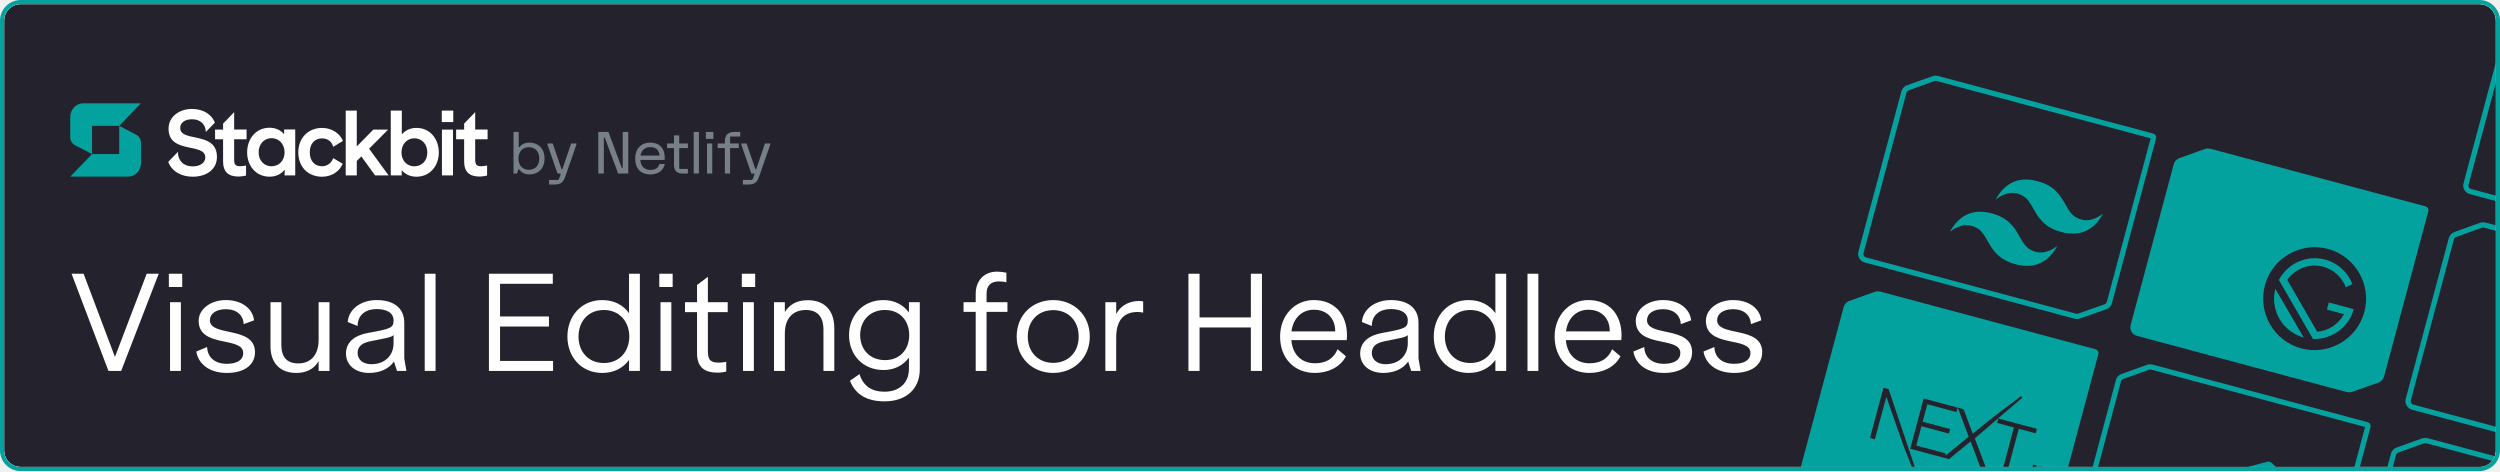
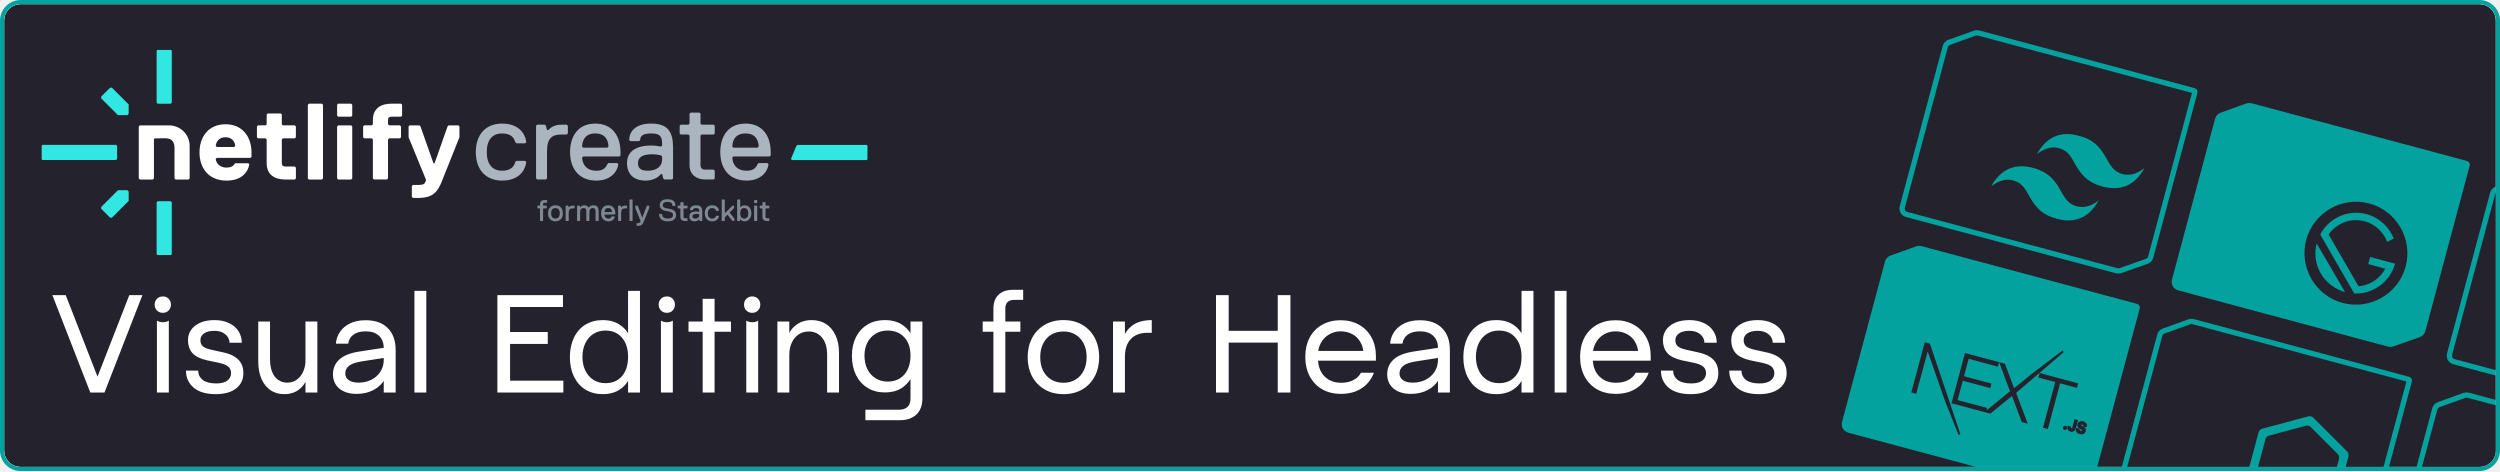
<svg xmlns="http://www.w3.org/2000/svg" width="605" height="114" fill="none">
-   <g clip-path="url(#a)">
-     <mask id="b" width="603" height="112" x="1" y="1" maskUnits="userSpaceOnUse" style="mask-type:luminance">
-       <path fill="#fff" d="M600 1H5a4 4 0 0 0-4 4v104a4 4 0 0 0 4 4h595a4 4 0 0 0 4-4V5a4 4 0 0 0-4-4Z" />
+   <mask id="a" width="603" height="112" x="1" y="1" maskUnits="userSpaceOnUse" style="mask-type:luminance">
+     <path fill="#fff" d="M600 1H5a4 4 0 0 0-4 4v104a4 4 0 0 0 4 4h595a4 4 0 0 0 4-4V5a4 4 0 0 0-4-4Z" />
+   </mask>
+   <g mask="url(#a)">
+     <path fill="#24232D" d="M600 1H5a4 4 0 0 0-4 4v104a4 4 0 0 0 4 4h595a4 4 0 0 0 4-4V5a4 4 0 0 0-4-4Z" />
+     <path fill="#04A29F" stroke="#04A29F" stroke-width="1.271" d="m537.597 27.88 6.228-2.242c.287-.104.599-.117.893-.038l52.125 13.967a.294.294 0 0 1 .207.36L586.326 79.95a1.497 1.497 0 0 1-.946 1.022l-6.408 2.261c-.284.1-.592.113-.884.035l-50.802-13.613a1.495 1.495 0 0 1-1.057-1.83L536.66 28.9c.126-.473.477-.854.937-1.02Z" />
+     <mask id="b" width="33" height="33" x="554" y="45" maskUnits="userSpaceOnUse" style="mask-type:luminance">
+       <path fill="#fff" d="m586.112 52.052-25.197-6.751-6.752 25.197 25.198 6.752 6.751-25.198Z" />
    </mask>
    <g mask="url(#b)">
-       <path fill="#24232D" d="M600 1H5a4 4 0 0 0-4 4v104a4 4 0 0 0 4 4h595a4 4 0 0 0 4-4V5a4 4 0 0 0-4-4Z" />
-       <path fill="#fff" d="M49.803 31.953c0-1.808-1.275-3.092-3.333-3.092-1.667 0-2.86.788-2.86 2.09 0 3.603 8.89.682 8.89 7.036 0 3.049-2.572 4.776-5.865 4.776-2.76 0-5.057-1.26-5.92-3.588l2.339-2.425c0 2.154 1.357 3.516 3.58 3.516 1.745 0 3.046-.832 3.046-2.175 0-3.647-8.89-.725-8.89-6.952 0-2.878 2.552-4.776 5.68-4.776 2.81 0 4.77 1.394 5.537 3.303l-2.204 2.287Z" />
-       <path fill="#fff" d="M56.663 27.135v4.218h3.005v2.351h-3.005v4.948c0 1.257.432 1.578 1.462 1.578a8.311 8.311 0 0 0 1.42-.171v2.41c-.37.149-1.44.256-1.79.256-2.45 0-3.768-1.066-3.768-3.689v-5.332H52.05v-2.347h1.938V29.91l2.676-2.774ZM114.995 27.135v4.218H118v2.351h-3.005v4.948c0 1.257.432 1.578 1.462 1.578a8.312 8.312 0 0 0 1.42-.171v2.41c-.37.149-1.441.256-1.791.256-2.449 0-3.766-1.066-3.766-3.689v-5.332h-1.939v-2.347h1.939V29.91l2.675-2.774ZM82.99 34.106l-2.367 1.428c-.247-1.259-1.357-2.047-2.675-2.047-1.744 0-2.984 1.236-2.984 3.369 0 2.132 1.214 3.376 2.984 3.376 1.276 0 2.367-.874 2.675-1.983l2.305 1.386c-.72 1.77-2.593 3.134-4.98 3.134-3.437 0-5.762-2.41-5.762-5.906 0-3.475 2.407-5.907 5.762-5.907 2.366-.005 4.342 1.36 5.042 3.15ZM86.34 26.773v8.658l4.013-4.073h3.58l-4.61 4.627 4.713 6.456h-3.272l-3.314-4.585-1.11 1.105v3.48h-2.676V26.773h2.675ZM97.239 26.773v5.755c.823-.959 1.996-1.577 3.56-1.577 3.169 0 5.392 2.559 5.392 5.95 0 3.347-2.223 5.863-5.412 5.863-1.565 0-2.737-.619-3.56-1.578v1.255h-2.655V26.773h2.675Zm3.025 13.477c1.811 0 3.149-1.344 3.149-3.348 0-2.047-1.338-3.433-3.149-3.433-1.708 0-3.108 1.343-3.108 3.433 0 2.045 1.405 3.346 3.108 3.346v.002ZM106.91 26.773h2.778v2.772h-2.778v-2.772Zm2.714 4.585v11.083h-2.675V31.356l2.675.002Z" />
-       <path fill="#04A29F" d="M20.161 25c-.416 0-.827.085-1.21.25a3.156 3.156 0 0 0-1.027.711 3.286 3.286 0 0 0-.685 1.064A3.38 3.38 0 0 0 17 28.28v4.913c0 .404.108.8.313 1.145.204.344.497.623.845.805l4.115 2.14V30.46h6.582L34.113 25H20.16Z" />
-       <path fill="#04A29F" d="M30.962 42.743c.839 0 1.642-.345 2.235-.96a3.336 3.336 0 0 0 .925-2.315v-4.913c0-.405-.109-.802-.314-1.146a2.136 2.136 0 0 0-.849-.804l-4.104-2.146v6.824h-6.582l-5.262 5.46h13.951Z" />
-       <path fill="#fff" d="M71.448 42.441h-2.58l.04-1.39c-.824 1.026-2.042 1.707-3.672 1.707-3.199 0-5.428-2.523-5.428-5.88 0-3.399 2.208-5.965 5.407-5.965 1.55 0 2.724.62 3.548 1.56v-1.15h2.683l.002 11.118Zm-5.72-2.205c1.713 0 3.137-1.305 3.137-3.356 0-2.096-1.424-3.443-3.137-3.443-1.795 0-3.136 1.39-3.136 3.443.007 2.013 1.344 3.36 3.14 3.36l-.004-.004ZM17.32 66.25l8.928 23.52h3.072l9.088-23.52h-2.912l-7.68 20.127-7.584-20.127H17.32Zm23.83 6.88v16.64h2.625V73.13H41.15Zm-.287-3.68h3.232v-3.2h-3.232v3.2Zm13.772 3.168c-3.552 0-6.56 2.112-6.56 5.023 0 6.656 10.784 3.68 10.784 7.776 0 1.825-1.696 2.624-3.968 2.624-2.848 0-4.672-1.504-4.768-4.063l-2.624 1.088c.48 2.944 3.072 5.183 7.392 5.183 4.192 0 6.816-1.887 6.816-5.023 0-6.465-10.912-3.617-10.912-7.745 0-1.503 1.408-2.655 3.84-2.655 2.656 0 4.192 1.408 4.352 3.616l2.496-.928c-.352-2.912-3.04-4.896-6.848-4.896Zm25.096.511h-2.624v9.088c0 3.648-1.856 5.728-4.928 5.728-2.72 0-4.096-1.503-4.096-4.511V73.129H65.46v10.688c0 4 2.304 6.433 6.208 6.433 2.336 0 4.256-.832 5.44-2.849v2.368h2.624V73.13Zm3.994 12.416c0 2.817 2.304 4.704 5.568 4.704 2.4 0 4.672-.8 6.048-2.751l.736 2.271h2.272l-.512-3.04v-8.608c0-3.551-2.528-5.503-6.688-5.503-3.744 0-6.752 2.144-7.008 5.312l2.4.96c0-2.752 2.048-4.097 4.608-4.097 2.144 0 4.096.736 4.096 2.752 0 1.793-.736 2.049-6.112 3.008-3.232.576-5.408 2.177-5.408 4.993Zm2.816-.127c0-1.825 1.44-2.529 3.328-2.88 3.776-.769 4.832-.897 5.376-1.44v1.951c0 2.88-1.984 5.088-5.408 5.088-2.08 0-3.296-1.183-3.296-2.72Zm16.239-19.169v23.52h2.624V66.25h-2.624Zm15.541 23.52h15.52v-2.431h-12.832v-8.32h11.84v-2.433h-11.84v-7.903h12.768v-2.433h-15.456v23.52Zm36.528-23.52h-2.624v9.537c-1.376-1.92-3.552-3.168-6.464-3.168-5.12 0-8.448 3.904-8.448 8.832 0 4.895 3.328 8.8 8.448 8.8 2.912 0 5.088-1.249 6.464-3.136v2.655h2.624V66.25Zm-14.848 15.2c0-3.552 2.24-6.431 6.144-6.431 3.808 0 6.144 2.88 6.144 6.431 0 3.552-2.336 6.4-6.144 6.4-3.904 0-6.144-2.88-6.144-6.4Zm19.837-8.32v16.64h2.624V73.13h-2.624Zm-.288-3.68h3.232v-3.2h-3.232v3.2Zm9.132-.48v4.16h-2.912v2.4h2.912v9.889c0 3.487 1.792 4.767 5.056 4.767.48 0 1.536-.096 2.016-.288v-2.336c-.448.096-1.184.192-1.6.192-1.824 0-2.848-.287-2.848-2.656V75.53h4.8v-2.4h-4.8v-6.144l-2.624 1.983Zm11.125 4.16v16.64h2.624V73.13h-2.624Zm-.288-3.68h3.232v-3.2h-3.232v3.2Zm7.788 3.68v16.64h2.624v-9.023c0-3.68 1.92-5.728 5.088-5.728 2.784 0 4.256 1.632 4.256 4.736v10.015h2.624v-10.4c0-4.192-2.336-6.72-6.4-6.72-2.56 0-4.384.96-5.568 2.849v-2.369h-2.624Zm32.658 0v2.496c-1.344-1.823-3.456-3.007-6.144-3.007-5.088 0-8.352 3.776-8.352 8.48 0 4.704 3.264 8.448 8.352 8.448 2.688 0 4.8-1.184 6.144-3.009v2.72c0 3.392-2.304 5.536-5.92 5.536-3.136 0-5.152-1.408-6.048-4.256l-2.304 1.6c1.28 3.296 4.064 4.992 8.352 4.992 5.216 0 8.544-2.976 8.544-7.744V73.13h-2.624Zm-11.808 7.968c0-3.36 2.208-6.08 6.016-6.08 3.712 0 5.856 2.689 5.856 6.08 0 3.36-2.144 6.049-5.856 6.049-3.808 0-6.016-2.72-6.016-6.049Zm33.116-15.36c-3.168 0-5.152 2.209-5.152 5.345v2.047h-2.944v2.337h2.944v14.303h2.624V75.466h5.056v-2.337h-5.056v-1.984c0-2.175 1.152-3.04 3.008-3.04.576 0 1.28.064 1.792.224v-2.335c-.672-.16-1.6-.257-2.272-.257Zm13.591 6.88c-4.96 0-8.832 3.584-8.832 8.832 0 5.216 3.872 8.8 8.832 8.8 4.96 0 8.864-3.584 8.864-8.8 0-5.248-3.904-8.831-8.864-8.831Zm-6.144 8.832c0-3.871 2.56-6.4 6.144-6.4 3.616 0 6.176 2.528 6.176 6.4 0 3.84-2.56 6.368-6.176 6.368-3.52 0-6.144-2.527-6.144-6.367Zm18.775-8.32v16.64h2.624v-8.064c0-4.608 2.208-6.207 5.216-6.207.448 0 .896.063 1.312.16v-2.72a5.545 5.545 0 0 0-1.024-.097c-1.824 0-4.224.705-5.504 3.169v-2.88h-2.624Zm20.108-6.88v23.52h2.688V79.241h12.416V89.77h2.688V66.25h-2.688v10.56h-12.416V66.25h-2.688Zm30.339 6.369c-4.704 0-8.16 3.808-8.16 8.832 0 5.215 3.392 8.8 8.416 8.8 2.976 0 6.048-1.216 7.52-4.032l-2.016-1.697c-.992 2.305-2.816 3.392-5.472 3.392-3.04 0-5.408-1.888-5.728-5.6h13.408c.032-.383.064-.8.064-1.151 0-5.089-3.008-8.544-8.032-8.544Zm-5.408 7.584c.448-3.424 2.72-5.248 5.408-5.248 3.104 0 5.184 1.984 5.184 5.248h-10.592Zm16.629 5.344c0 2.816 2.304 4.703 5.568 4.703 2.4 0 4.672-.8 6.048-2.751l.736 2.271h2.272l-.512-3.04v-8.608c0-3.551-2.528-5.503-6.688-5.503-3.744 0-6.752 2.144-7.008 5.312l2.4.96c0-2.752 2.048-4.097 4.608-4.097 2.144 0 4.096.736 4.096 2.752 0 1.793-.736 2.049-6.112 3.008-3.232.576-5.408 2.177-5.408 4.993Zm2.816-.129c0-1.823 1.44-2.528 3.328-2.88 3.776-.768 4.832-.896 5.376-1.44v1.953c0 2.88-1.984 5.088-5.408 5.088-2.08 0-3.296-1.184-3.296-2.72Zm32.526-19.168h-2.624v9.537c-1.376-1.92-3.552-3.168-6.464-3.168-5.12 0-8.448 3.904-8.448 8.832 0 4.895 3.328 8.8 8.448 8.8 2.912 0 5.088-1.249 6.464-3.136v2.655h2.624V66.25Zm-14.848 15.2c0-3.552 2.24-6.431 6.144-6.431 3.808 0 6.144 2.88 6.144 6.431 0 3.552-2.336 6.4-6.144 6.4-3.904 0-6.144-2.88-6.144-6.4Zm19.998-15.2v23.52h2.624V66.25h-2.624Zm14.724 6.369c-4.704 0-8.16 3.808-8.16 8.832 0 5.215 3.392 8.8 8.416 8.8 2.976 0 6.048-1.216 7.52-4.032l-2.016-1.697c-.992 2.305-2.816 3.392-5.472 3.392-3.04 0-5.408-1.888-5.728-5.6h13.408c.032-.383.064-.8.064-1.151 0-5.089-3.008-8.544-8.032-8.544Zm-5.408 7.584c.448-3.424 2.72-5.248 5.408-5.248 3.104 0 5.184 1.984 5.184 5.248h-10.592Zm23.445-7.584c-3.552 0-6.56 2.112-6.56 5.023 0 6.656 10.784 3.68 10.784 7.776 0 1.825-1.696 2.624-3.968 2.624-2.848 0-4.672-1.504-4.768-4.063l-2.624 1.088c.48 2.944 3.072 5.183 7.392 5.183 4.192 0 6.816-1.887 6.816-5.023 0-6.465-10.912-3.617-10.912-7.745 0-1.503 1.408-2.655 3.84-2.655 2.656 0 4.192 1.408 4.352 3.616l2.496-.928c-.352-2.912-3.04-4.896-6.848-4.896Zm16.969 0c-3.552 0-6.56 2.112-6.56 5.023 0 6.656 10.784 3.68 10.784 7.776 0 1.825-1.696 2.624-3.968 2.624-2.848 0-4.672-1.504-4.768-4.063l-2.624 1.088c.48 2.944 3.072 5.183 7.392 5.183 4.192 0 6.816-1.887 6.816-5.023 0-6.465-10.912-3.617-10.912-7.745 0-1.503 1.408-2.655 3.84-2.655 2.656 0 4.192 1.408 4.352 3.616l2.496-.928c-.352-2.912-3.04-4.896-6.848-4.896Z" />
-       <path fill="#04A29F" stroke="#04A29F" stroke-width="1.271" d="m527.597 38.88 6.228-2.242c.287-.104.599-.117.893-.038l52.125 13.967a.294.294 0 0 1 .207.36L576.326 90.95a1.497 1.497 0 0 1-.946 1.022l-6.408 2.261c-.284.1-.592.113-.884.035l-50.802-13.613a1.495 1.495 0 0 1-1.057-1.83L526.66 39.9c.126-.473.477-.854.937-1.02Z" />
-       <mask id="c" width="33" height="33" x="544" y="56" maskUnits="userSpaceOnUse" style="mask-type:luminance">
-         <path fill="#fff" d="m576.112 63.052-25.197-6.751-6.752 25.197 25.198 6.752 6.751-25.198Z" />
-       </mask>
-       <g mask="url(#c)">
-         <path fill="#04A29F" d="m569.594 74.809-6.018-1.613-.461 1.72 4.127 1.105c-1.293 2.418-3.76 4.06-6.484 4.253l-7.238-12.537c1.838-2.733 5.337-4.099 8.69-3.2 2.58.69 4.555 2.602 5.487 4.972l1.589-.773c-1.097-2.782-3.434-5.066-6.615-5.919-4.471-1.198-9.106.97-11.18 4.93l8.307 14.389c4.404.074 8.598-2.857 9.796-7.327Zm-18.937-4.983c-.645 2.408-.322 4.983 1 7.272 1.322 2.289 3.476 3.88 5.797 4.502l-6.797-11.773Z" />
-         <path fill="#24232D" d="M563.363 60.238c-6.62-1.774-13.488 2.191-15.262 8.811-1.774 6.62 2.191 13.488 8.811 15.262 6.62 1.774 13.488-2.191 15.262-8.811 1.774-6.62-2.191-13.488-8.811-15.262Zm-11.728 16.946c-1.322-2.29-1.623-4.95-1.001-7.272l6.883 11.797c-2.384-.731-4.561-2.236-5.882-4.525Zm8.101 4.843-8.245-14.281c2.075-3.96 6.71-6.127 11.181-4.929 3.181.852 5.517 3.137 6.615 5.92l-1.589.771c-.932-2.369-2.908-4.28-5.487-4.971-3.353-.899-6.766.49-8.69 3.2l7.238 12.536c2.723-.191 5.191-1.834 6.484-4.252l-4.127-1.106.461-1.72 6.018 1.614c-1.198 4.47-5.393 7.4-9.859 7.218Z" />
-       </g>
-       <path fill="#24232D" stroke="#04A29F" stroke-width="1.271" d="m461.691 21.25 6.226-2.23c.287-.103.597-.115.891-.037l52.144 13.972c.157.042.25.203.208.36l-10.691 39.9c-.128.477-.483.86-.948 1.023l-6.406 2.25c-.284.1-.591.111-.882.033l-50.822-13.617a1.494 1.494 0 0 1-1.056-1.83l10.397-38.803c.127-.474.478-.855.939-1.02Z" />
-       <mask id="d" width="40" height="30" x="470" y="39" maskUnits="userSpaceOnUse" style="mask-type:luminance">
-         <path fill="#fff" d="m509.863 48.325-33.509-8.98-5.401 20.159 33.509 8.978 5.401-20.157Z" />
-       </mask>
-       <g mask="url(#d)">
-         <path fill="#04A29F" d="M493.109 43.835c-4.468-1.197-7.859.289-10.173 4.457 2.274-1.785 4.453-2.099 6.538-.942 1.189.66 1.852 1.83 2.586 3.123 1.196 2.108 2.58 4.547 6.733 5.66 4.468 1.197 7.859-.289 10.173-4.458-2.274 1.785-4.453 2.1-6.538.942-1.189-.66-1.852-1.829-2.586-3.122-1.196-2.108-2.58-4.547-6.733-5.66Zm-11.071 7.808c-4.468-1.197-7.859.289-10.173 4.457 2.274-1.785 4.453-2.099 6.538-.942 1.189.66 1.852 1.83 2.586 3.123 1.196 2.108 2.58 4.547 6.733 5.66 4.468 1.197 7.859-.289 10.173-4.458-2.274 1.786-4.453 2.1-6.538.942-1.189-.66-1.852-1.829-2.586-3.122-1.196-2.108-2.58-4.547-6.733-5.66Z" />
-       </g>
-       <path fill="#24232D" stroke="#04A29F" stroke-width="1.271" d="m594.166 56.748 6.229-2.243c.286-.103.598-.117.893-.038l52.124 13.967c.157.042.25.203.208.36l-10.725 40.024a1.492 1.492 0 0 1-.946 1.022l-6.407 2.261a1.49 1.49 0 0 1-.884.035l-50.802-13.612a1.494 1.494 0 0 1-1.057-1.83l10.43-38.927c.127-.473.477-.854.937-1.02ZM608.151 4.575l6.228-2.243c.287-.103.598-.116.893-.037l52.124 13.966c.157.042.25.203.208.36L656.88 56.645a1.497 1.497 0 0 1-.946 1.022l-6.408 2.262c-.284.1-.593.112-.884.034L597.84 46.35a1.495 1.495 0 0 1-1.057-1.83l10.43-38.927c.127-.473.477-.854.938-1.02ZM513.603 91.11l6.228-2.242c.287-.103.599-.116.893-.037l52.124 13.966c.157.042.25.203.208.36l-10.724 40.024a1.496 1.496 0 0 1-.946 1.022l-6.408 2.262c-.284.1-.592.112-.884.034l-50.802-13.612a1.496 1.496 0 0 1-1.057-1.831l10.431-38.926c.126-.473.476-.853.937-1.02Z" />
-       <mask id="e" width="33" height="33" x="529" y="108" maskUnits="userSpaceOnUse" style="mask-type:luminance">
-         <path fill="#fff" d="m561.926 114.903-25.197-6.752-6.752 25.197 25.198 6.752 6.751-25.197Z" />
-       </mask>
-       <g mask="url(#e)">
-         <path fill="#04A29F" d="m549.814 112.07 8.192 8.192c.309.309.429.759.316 1.181l-2.998 11.191a1.222 1.222 0 0 1-.865.864l-11.19 2.999a1.223 1.223 0 0 1-1.181-.317l-8.192-8.192a1.222 1.222 0 0 1-.317-1.181l2.999-11.19c.113-.422.443-.752.865-.865l11.19-2.998c.422-.113.872.008 1.181.316Zm-1.79 1.957-8.917 2.389a1.223 1.223 0 0 0-.865.865l-2.389 8.917a1.22 1.22 0 0 0 .316 1.181l6.528 6.528c.309.309.759.43 1.181.317l8.917-2.39c.422-.113.752-.442.865-.864l2.389-8.917a1.224 1.224 0 0 0-.316-1.182l-6.528-6.527a1.223 1.223 0 0 0-1.181-.317Z" />
-       </g>
-       <path fill="#04A29F" stroke="#04A29F" stroke-width="1.271" d="m447.721 73.441 6.226-2.23c.287-.103.598-.116.891-.037l52.145 13.972a.294.294 0 0 1 .207.36l-10.691 39.899c-.128.477-.482.86-.948 1.024l-6.405 2.249a1.5 1.5 0 0 1-.882.034l-50.822-13.618a1.494 1.494 0 0 1-1.057-1.83l10.397-38.803c.127-.473.478-.854.939-1.02Z" />
-       <path fill="#24232D" stroke="#24232D" stroke-width=".486" d="m465.696 96.724 7.783 2.086-.166.622-7.07-1.894-1.255 4.683 6.648 1.782-.167.622-6.648-1.781-1.378 5.142 7.151 1.916-.167.622-7.864-2.107 3.133-11.693Zm8.481 2.272.827.222 2.286 6.124 5.124-4.138 6.845-5.167-11.643 9.972 2.703 7.165-.86-.23-2.458-6.521-5.406 4.414-.843-.226 5.956-4.846-2.531-6.769Zm9.416 3.191.167-.623 8.87 2.377-.167.622-4.086-1.095-2.967 11.071-.713-.191 2.966-11.071-4.07-1.09ZM455.963 94.126l.892.239 7.337 21.807-3.255-8.181-4.465-12.78-2.929 10.799-.713-.191 3.133-11.693ZM489.662 114.802a.261.261 0 0 0 .325-.193.26.26 0 0 0-.185-.328.262.262 0 0 0-.325.192c-.039.147.04.29.185.329Zm.885-.498c-.116.434.119.8.572.921.482.13.852-.084.987-.591l.479-1.785-.389-.104-.478 1.783c-.075.282-.256.394-.504.328-.222-.06-.336-.24-.285-.449l-.382-.103Zm2.052.526c-.093.458.203.847.758.995.594.159 1.046-.044 1.175-.526.102-.379-.054-.646-.535-.904l-.258-.142c-.305-.164-.41-.303-.361-.483.061-.227.305-.321.612-.239.292.079.454.278.428.52l.379.101c.091-.431-.2-.829-.709-.965-.546-.147-.991.055-1.111.504-.1.37.048.646.472.874l.302.165c.31.167.425.322.374.514-.06.224-.333.325-.645.241-.335-.089-.527-.304-.496-.552l-.385-.103Z" />
-       <path fill="#24232D" stroke="#04A29F" stroke-width="1.271" d="m580.163 108.92 6.229-2.242c.286-.104.598-.117.893-.038l52.124 13.967c.157.042.25.203.208.36l-10.725 40.024a1.492 1.492 0 0 1-.946 1.022l-6.407 2.261a1.49 1.49 0 0 1-.884.035l-50.802-13.613a1.493 1.493 0 0 1-1.057-1.83l10.43-38.926c.127-.473.477-.854.937-1.02Z" />
+       <path fill="#04A29F" d="m579.594 63.809-6.018-1.613-.461 1.72 4.127 1.105c-1.293 2.418-3.76 4.06-6.484 4.253l-7.238-12.537c1.838-2.733 5.337-4.099 8.69-3.2 2.58.69 4.555 2.602 5.487 4.972l1.589-.773c-1.097-2.782-3.434-5.066-6.615-5.919-4.471-1.198-9.106.97-11.18 4.93l8.307 14.389c4.404.074 8.598-2.857 9.796-7.327Zm-18.937-4.982c-.645 2.407-.322 4.982 1 7.27 1.322 2.29 3.476 3.88 5.797 4.503l-6.797-11.773Z" />
+       <path fill="#24232D" d="M573.363 49.238c-6.62-1.774-13.488 2.191-15.262 8.811-1.774 6.62 2.191 13.488 8.811 15.262 6.62 1.774 13.488-2.191 15.262-8.811 1.774-6.62-2.191-13.488-8.811-15.262Zm-11.728 16.946c-1.322-2.29-1.623-4.95-1.001-7.272l6.883 11.797c-2.384-.731-4.561-2.236-5.882-4.525Zm8.101 4.843-8.245-14.281c2.075-3.96 6.71-6.127 11.181-4.929 3.181.852 5.517 3.137 6.615 5.92l-1.589.771c-.932-2.369-2.908-4.28-5.487-4.971-3.353-.899-6.766.49-8.69 3.2l7.238 12.536c2.723-.191 5.191-1.834 6.484-4.252l-4.127-1.106.461-1.72 6.018 1.614c-1.198 4.47-5.393 7.4-9.859 7.218Z" />
    </g>
-     <path stroke="#04A29F" d="M600 .5H5A4.5 4.5 0 0 0 .5 5v104a4.5 4.5 0 0 0 4.5 4.5h595a4.5 4.5 0 0 0 4.5-4.5V5A4.5 4.5 0 0 0 600 .5Z" />
-     <path fill="#778089" d="M124.275 42V31.92h1.26v3.612c0 .07.042.098.098.098.07 0 .112-.042.154-.098.56-.714 1.386-1.022 2.408-1.022 1.764 0 3.584 1.19 3.584 3.85s-1.82 3.85-3.584 3.85c-1.078 0-1.932-.378-2.492-1.148-.056-.084-.098-.112-.154-.112-.07 0-.112.028-.14.112l-.294.938h-.84Zm1.19-3.64c0 1.75 1.05 2.73 2.52 2.73s2.52-.98 2.52-2.73-1.05-2.73-2.52-2.73-2.52.98-2.52 2.73ZM132.49 35v-.28h1.274l2.086 6.118c.028.084.056.112.14.112.084 0 .112-.028.14-.112l2.086-6.118h1.274V35l-2.73 7.84c-.476 1.372-1.176 1.82-2.716 1.82h-1.176v-1.12h2.086c.161 0 .252-.056.294-.175l.392-1.057c.042-.112.056-.182.014-.238-.042-.056-.07-.07-.182-.07h-.546l-2.436-7ZM144.786 42V31.92h2.45l3.22 8.666c.028.07.07.084.14.084s.098-.042.098-.112V31.92h1.344V42h-2.45l-3.22-8.666c-.028-.07-.07-.084-.14-.084s-.098.042-.098.112V42h-1.344ZM153.714 38.36c0-2.38 1.428-3.85 3.668-3.85 2.268 0 3.472 1.47 3.472 3.5v.7h-5.887c.091 1.638 1.092 2.408 2.443 2.408 1.358 0 1.953-.602 2.156-1.428h1.316c-.21 1.106-1.162 2.52-3.472 2.52-2.408 0-3.696-1.47-3.696-3.85Zm3.668-2.758c-1.204 0-2.17.686-2.38 2.058h4.592c-.056-1.344-.882-2.058-2.212-2.058ZM161.432 35.84v-1.12h1.68v-1.96h1.26v1.96h2.1v1.12h-2.1v4.83c0 .07.014.112.056.154.042.042.084.056.154.056h1.89V42h-1.26c-1.421 0-2.1-.679-2.1-2.1v-4.06h-1.68ZM167.875 31.92h1.26V42h-1.26V31.92ZM170.821 31.92h1.82v1.68h-1.82v-1.68Zm.28 2.8h1.26V42h-1.26v-7.28ZM173.67 35.84v-1.12h1.75v-.49c0-1.561.756-2.31 2.31-2.31h1.4v1.12h-2.24c-.07 0-.112.014-.154.056-.042.042-.056.084-.056.154v1.47h2.1v1.12h-2.1V42h-1.26v-6.16h-1.75ZM179.398 35v-.28h1.274l2.086 6.118c.028.084.056.112.14.112.084 0 .112-.028.14-.112l2.086-6.118h1.274V35l-2.73 7.84c-.476 1.372-1.176 1.82-2.716 1.82h-1.176v-1.12h2.086c.161 0 .252-.056.294-.175l.392-1.057c.042-.112.056-.182.014-.238-.042-.056-.07-.07-.182-.07h-.546l-2.436-7Z" />
+     <path fill="#24232D" stroke="#04A29F" stroke-width="1.271" d="m471.691 10.25 6.226-2.23c.287-.103.597-.115.891-.037l52.144 13.972c.157.042.25.203.208.36l-10.691 39.9c-.128.477-.483.86-.948 1.023l-6.406 2.25c-.284.1-.591.111-.882.033l-50.822-13.617a1.494 1.494 0 0 1-1.056-1.83l10.397-38.803c.127-.474.478-.855.939-1.02Z" />
+     <mask id="c" width="40" height="30" x="480" y="28" maskUnits="userSpaceOnUse" style="mask-type:luminance">
+       <path fill="#fff" d="m519.863 37.325-33.509-8.98-5.401 20.159 33.509 8.978 5.401-20.157Z" />
+     </mask>
+     <g mask="url(#c)">
+       <path fill="#04A29F" d="M503.109 32.835c-4.468-1.197-7.859.289-10.173 4.457 2.274-1.785 4.453-2.099 6.538-.942 1.189.66 1.852 1.83 2.586 3.123 1.196 2.108 2.58 4.547 6.733 5.66 4.468 1.197 7.859-.289 10.173-4.458-2.274 1.785-4.453 2.1-6.538.942-1.189-.66-1.852-1.829-2.586-3.122-1.196-2.108-2.58-4.547-6.733-5.66Zm-11.071 7.808c-4.468-1.197-7.859.289-10.173 4.457 2.274-1.785 4.453-2.099 6.538-.942 1.189.66 1.852 1.83 2.586 3.123 1.196 2.108 2.58 4.547 6.733 5.66 4.468 1.197 7.859-.289 10.173-4.458-2.274 1.786-4.453 2.1-6.538.942-1.189-.66-1.852-1.829-2.586-3.122-1.196-2.108-2.58-4.547-6.733-5.66Z" />
+     </g>
+     <path fill="#24232D" stroke="#04A29F" stroke-width="1.271" d="m604.166 45.748 6.229-2.243c.286-.103.598-.117.893-.038l52.124 13.967c.157.042.25.203.208.36l-10.725 40.024a1.492 1.492 0 0 1-.946 1.022l-6.407 2.261a1.49 1.49 0 0 1-.884.035l-50.802-13.612a1.494 1.494 0 0 1-1.057-1.83l10.43-38.927c.127-.473.477-.854.937-1.02ZM523.603 80.11l6.228-2.242c.287-.103.599-.116.893-.037l52.124 13.966c.157.042.25.203.208.36l-10.724 40.024a1.496 1.496 0 0 1-.946 1.022l-6.408 2.262c-.284.1-.592.112-.884.034l-50.802-13.612a1.496 1.496 0 0 1-1.057-1.831l10.431-38.926c.126-.473.476-.853.937-1.02Z" />
+     <mask id="d" width="33" height="33" x="539" y="97" maskUnits="userSpaceOnUse" style="mask-type:luminance">
+       <path fill="#fff" d="m571.926 103.903-25.197-6.752-6.752 25.197 25.198 6.752 6.751-25.197Z" />
+     </mask>
+     <g mask="url(#d)">
+       <path fill="#24232D" d="m558.024 103.027-8.918 2.39a1.22 1.22 0 0 0-.864.864l-2.39 8.917c-.113.422.008.873.317 1.182l6.528 6.527c.309.309.759.43 1.181.317l8.917-2.389c.422-.114.752-.443.865-.865l2.389-8.917a1.225 1.225 0 0 0-.316-1.181l-6.528-6.528a1.223 1.223 0 0 0-1.181-.317Z" />
+       <path fill="#04A29F" d="m559.814 101.07 8.192 8.192c.309.309.429.759.316 1.181l-2.998 11.191a1.222 1.222 0 0 1-.865.864l-11.19 2.999a1.223 1.223 0 0 1-1.181-.317l-8.192-8.192a1.222 1.222 0 0 1-.317-1.181l2.999-11.19c.113-.422.443-.752.865-.865l11.19-2.998c.422-.113.872.008 1.181.316Zm-1.79 1.957-8.917 2.389a1.223 1.223 0 0 0-.865.865l-2.389 8.917a1.22 1.22 0 0 0 .316 1.181l6.528 6.528c.309.309.759.43 1.181.317l8.917-2.39c.422-.113.752-.442.865-.864l2.389-8.917a1.224 1.224 0 0 0-.316-1.182l-6.528-6.527a1.223 1.223 0 0 0-1.181-.317Z" />
+     </g>
+     <path fill="#04A29F" stroke="#04A29F" stroke-width="1.271" d="m457.721 62.441 6.226-2.23c.287-.103.598-.116.891-.037l52.145 13.972a.294.294 0 0 1 .207.36l-10.691 39.899c-.128.477-.482.86-.948 1.024l-6.405 2.249a1.5 1.5 0 0 1-.882.034l-50.822-13.618a1.494 1.494 0 0 1-1.057-1.83l10.397-38.803c.127-.473.478-.854.939-1.02Z" />
+     <path fill="#24232D" stroke="#24232D" stroke-width=".486" d="m475.696 85.724 7.783 2.086-.166.622-7.07-1.894-1.255 4.683 6.648 1.782-.167.622-6.648-1.781-1.378 5.142 7.151 1.916-.167.622-7.864-2.107 3.133-11.693Zm8.481 2.272.827.222 2.286 6.124 5.124-4.138 6.845-5.167-11.643 9.972 2.703 7.165-.86-.23-2.458-6.521-5.406 4.414-.843-.226 5.956-4.846-2.531-6.769Zm9.416 3.191.167-.623 8.87 2.377-.167.622-4.086-1.095-2.967 11.071-.713-.191 2.966-11.071-4.07-1.09ZM465.963 83.126l.892.239 7.337 21.807-3.255-8.181-4.465-12.78-2.929 10.799-.713-.191 3.133-11.693ZM499.662 103.802a.261.261 0 0 0 .325-.193.26.26 0 0 0-.185-.328.262.262 0 0 0-.325.192c-.039.147.04.29.185.329Zm.885-.498c-.116.434.119.8.572.921.482.13.852-.084.987-.591l.479-1.785-.389-.104-.478 1.783c-.075.282-.256.394-.504.328-.222-.06-.336-.24-.285-.449l-.382-.103Zm2.052.526c-.093.458.203.847.758.995.594.159 1.046-.044 1.175-.526.102-.379-.054-.646-.535-.904l-.258-.142c-.305-.164-.41-.303-.361-.483.061-.227.305-.321.612-.239.292.079.454.278.428.52l.379.101c.091-.431-.2-.829-.709-.965-.546-.147-.991.055-1.111.504-.1.37.048.646.472.874l.302.165c.31.167.425.322.374.514-.06.224-.333.325-.645.241-.335-.089-.527-.304-.496-.552l-.385-.103Z" />
+     <path fill="#24232D" stroke="#04A29F" stroke-width="1.271" d="m590.163 97.92 6.229-2.242c.286-.104.598-.117.893-.038l52.124 13.967c.157.042.25.203.208.36l-10.725 40.024a1.492 1.492 0 0 1-.946 1.022l-6.407 2.261a1.49 1.49 0 0 1-.884.035l-50.802-13.613a1.493 1.493 0 0 1-1.057-1.83l10.43-38.926c.127-.473.477-.854.937-1.02Z" />
  </g>
-   <defs>
-     <clipPath id="a">
-       <path fill="#fff" d="M0 0h605v114H0z" />
-     </clipPath>
-   </defs>
+   <path stroke="#04A29F" d="M600 .5H5A4.5 4.5 0 0 0 .5 5v104a4.5 4.5 0 0 0 4.5 4.5h595a4.5 4.5 0 0 0 4.5-4.5V5A4.5 4.5 0 0 0 600 .5Z" />
+   <mask id="e" width="200" height="50" x="10" y="12" maskUnits="userSpaceOnUse" style="mask-type:luminance">
+     <path fill="#fff" d="M210 12H10v49.784h200V12Z" />
+   </mask>
+   <g mask="url(#e)">
+     <mask id="f" width="200" height="50" x="10" y="12" maskUnits="userSpaceOnUse" style="mask-type:luminance">
+       <path fill="#fff" d="M210 12H10v49.784h200V12Z" />
+     </mask>
+     <g mask="url(#f)">
+       <path fill="#ABB5BF" d="m183.33 35.742.266-.265c0-.796-.266-3.184-3.185-3.184s-3.184 2.388-3.184 3.184l.265.265h5.838Zm-2.653 7.961c-4.246 0-6.369-2.919-6.369-6.9 0-3.714 1.858-6.898 6.103-6.898 4.246 0 6.104 3.184 6.104 6.899v.796l-.266.265h-8.757l-.265.266c0 .53.265 3.184 3.45 3.184 1.061 0 2.122-.265 2.653-1.592l.266-.266h2.122l.266.266c-.266 2.123-2.123 3.98-5.307 3.98ZM172.969 43.173l-.265.265h-2.123c-1.858 0-3.715-1.062-3.715-3.45v-7.164l-.265-.266h-1.858l-.265-.265v-1.858l.265-.265h1.858l.265-.265v-2.389l.265-.265h2.123l.266.265v2.389l.265.265h2.919l.265.265v1.858l-.265.265h-2.919l-.265.266v7.164c0 .796.53 1.062 1.061 1.062h2.123l.265.265v1.858ZM162.88 43.172l-.266.266h-1.858l-.265-.266-.265-1.061h-.265c-.876 1.061-2.256 1.592-3.716 1.592-2.945 0-4.511-1.592-4.511-4.246 0-2.919 2.362-4.245 5.838-4.245.796 0 1.725.132 2.389.265l.265-.265v-.531c0-1.884-.77-2.388-2.654-2.388s-2.653.53-2.653 1.592l-.266.265h-2.122l-.266-.265c0-1.858 1.327-3.98 5.307-3.98 3.981 0 5.308 1.883 5.308 5.837v7.43Zm-2.654-4.51v-.797l-.265-.265a8.001 8.001 0 0 0-2.124-.266c-2.414 0-3.449.77-3.449 2.123 0 1.354.796 1.858 2.388 1.858 2.123 0 3.45-1.061 3.45-2.654ZM146.975 35.742l.265-.265c0-.796-.265-3.184-3.184-3.184s-3.184 2.388-3.184 3.184l.265.265h5.838Zm-2.654 7.961c-4.246 0-6.368-2.919-6.368-6.9 0-3.714 1.857-6.898 6.103-6.898 4.246 0 6.103 3.184 6.103 6.899v.796l-.265.265h-8.757l-.265.266c0 .53.265 3.184 3.449 3.184 1.062 0 2.123-.265 2.654-1.592l.265-.266h2.123l.265.266c-.265 2.123-2.123 3.98-5.307 3.98ZM137.421 32.293l-.265.266h-1.327c-2.123 0-3.45.796-3.45 3.98v6.634l-.265.265h-2.123l-.265-.265V30.436l.265-.265h1.857l.266.265.265 1.061h.266c.795-.796 1.592-1.326 3.449-1.326h1.062l.265.265v1.857ZM117.799 36.804c0 2.919 1.327 4.51 3.715 4.51 2.123 0 2.919-1.06 3.184-2.122l.266-.265h2.123l.265.265c-.265 2.388-2.123 4.511-5.838 4.511-3.98 0-6.368-2.653-6.368-6.9 0-4.245 2.388-6.898 6.368-6.898 3.715 0 5.573 2.122 5.838 4.51l-.265.266h-2.123l-.266-.265c-.265-1.062-1.061-2.123-3.184-2.123-2.388 0-3.715 1.592-3.715 4.51Z" />
+       <path fill="#32E6E2" d="M37.906 61.524V48.947l.26-.26h3.145l.26.26v12.577l-.26.26h-3.144l-.26-.26ZM37.906 24.837V12.261l.26-.261h3.145l.26.26v12.577l-.26.26h-3.144l-.26-.26ZM27.085 52.682h-.432l-2.162-2.163v-.431l4.052-4.057 2.289.004.305.302v2.289l-4.052 4.056ZM24.49 23.81v-.435l2.163-2.159h.432l4.052 4.053v2.285l-.305.31h-2.289l-4.052-4.053ZM10.26 35.055H28.08l.26.261v3.148l-.26.26H10.26l-.261-.26v-3.148l.26-.26Z" />
+       <path fill="#fff" d="M45.636 43.445h-3.144l-.26-.26v-7.36c0-1.311-.514-2.325-2.094-2.358-.815-.02-1.743 0-2.737.04l-.15.151v9.522l-.261.261h-3.144l-.261-.26V30.603l.26-.26h7.075a4.976 4.976 0 0 1 4.977 4.976v7.86l-.261.261v.004ZM60.864 37.939l-.26.26h-8.13l-.26.261c0 .526.525 2.098 2.622 2.098.786 0 1.572-.261 1.837-.786l.26-.261h3.145l.26.26c-.26 1.573-1.572 3.935-5.506 3.935-4.456 0-6.553-3.144-6.553-6.818 0-3.673 2.097-6.817 6.292-6.817s6.293 3.144 6.293 6.817v1.05Zm-3.934-2.623c0-.26-.261-2.097-2.358-2.097-2.098 0-2.359 1.836-2.359 2.097l.261.26h4.195l.26-.26ZM68.203 39.511c0 .525.26.786.785.786h2.359l.26.26v2.623l-.26.261h-2.359c-2.358 0-4.455-1.05-4.455-3.934V33.74l-.26-.26h-1.837l-.261-.261v-2.623l.26-.26h1.837l.261-.261v-2.358l.26-.261h3.145l.26.26v2.359l.261.26h2.883l.261.26v2.624l-.26.26h-2.884l-.26.26v5.768l.004.004ZM77.904 43.445h-3.145l-.26-.26v-17.83l.26-.261h3.145l.26.26V43.18l-.26.261v.004ZM84.982 28.238h-3.144l-.26-.26v-2.624l.26-.26h3.144l.26.26v2.623l-.26.26Zm0 15.207h-3.144l-.26-.26V30.6l.26-.26h3.144l.26.26v12.584l-.26.261ZM97.306 25.354v2.623l-.26.26h-2.36c-.524 0-.785.261-.785.787v1.05l.26.261h2.623l.261.26v2.624l-.26.26h-2.623l-.261.261v9.436l-.26.261h-3.145l-.26-.26V33.74l-.261-.26h-1.837l-.26-.261v-2.623l.26-.26h1.837l.26-.261v-1.051c0-2.884 2.098-3.934 4.456-3.934h2.358l.26.26-.003.004ZM107.003 43.706c-1.051 2.623-2.098 4.195-5.767 4.195h-1.311l-.26-.261v-2.623l.26-.26h1.311c1.311 0 1.572-.261 1.837-1.047v-.26l-4.195-10.227V30.6l.26-.26h2.359l.26.26 3.145 8.915h.26l3.144-8.915.261-.26h2.358l.26.26v2.623l-4.194 10.487.012-.004Z" />
+       <path fill="#32E6E2" d="m209.742 35.074.26.26v3.145l-.26.26h-18.079l-.261-.26 1.308-3.145.261-.26h16.771Z" />
+     </g>
+     <mask id="g" width="57" height="7" x="130" y="48" maskUnits="userSpaceOnUse" style="mask-type:luminance">
+       <path fill="#fff" d="M186.23 48.185h-56.222v6.497h56.222v-6.497Z" />
+     </mask>
+     <g fill="#7E8792" mask="url(#g)">
+       <path d="m186.23 53.413-.075.074h-.598c-.522 0-1.045-.299-1.045-.97V50.5l-.075-.075h-.522l-.075-.074v-.523l.075-.075h.522l.075-.074v-.672l.075-.075h.597l.075.075v.672l.074.074h.822l.075.075v.523l-.075.074h-.822l-.074.075v2.016c0 .224.149.3.298.3h.598l.075.074v.523ZM183.245 49.081l-.074.075h-.598l-.074-.075v-.597l.074-.075h.598l.074.075v.597Zm0 4.331-.074.075h-.598l-.074-.075v-3.584l.074-.075h.598l.074.075v3.584ZM181.827 51.62c0 1.12-.665 1.942-1.643 1.942-.374 0-.732-.15-.971-.448h-.075l-.074.299-.075.074h-.523l-.074-.075v-5.078l.074-.074h.598l.074.075v1.792h.075c.224-.284.575-.448.971-.448.978 0 1.643.746 1.643 1.941Zm-.747 0c0-.829-.373-1.27-.971-1.27-.597 0-.971.374-.971 1.27s.374 1.27.971 1.27c.598 0 .971-.441.971-1.27ZM177.721 53.413l-.075.074h-.298l-.15-.075-1.12-1.418h-.075l-.522.522-.075.15v.747l-.075.074h-.597l-.075-.075v-5.078l.075-.074h.597l.075.075v3.21h.075l1.717-1.717.15-.075h.223l.075.075v.523l-1.045 1.045v.075l1.12 1.419v.523ZM171.301 51.62c0 .822.374 1.27 1.046 1.27.597 0 .821-.299.896-.598l.075-.074h.597l.075.074c-.075.672-.598 1.27-1.643 1.27-1.12 0-1.792-.747-1.792-1.942 0-1.195.672-1.941 1.792-1.941 1.045 0 1.568.597 1.643 1.27l-.075.074h-.597l-.075-.075c-.075-.299-.299-.597-.896-.597-.672 0-1.046.448-1.046 1.27ZM169.957 53.413l-.074.074h-.523l-.075-.075-.075-.298h-.074c-.247.299-.635.448-1.046.448-.829 0-1.269-.448-1.269-1.195 0-.821.664-1.195 1.643-1.195.224 0 .485.038.672.075l.074-.075v-.15c0-.53-.216-.671-.746-.671-.531 0-.747.15-.747.448l-.075.075h-.597l-.075-.075c0-.523.374-1.12 1.494-1.12s1.493.53 1.493 1.642v2.092Zm-.747-1.27v-.224l-.074-.075a2.265 2.265 0 0 0-.598-.074c-.679 0-.97.216-.97.597s.224.523.672.523c.597 0 .97-.299.97-.747ZM166.372 53.413l-.075.074h-.597c-.523 0-1.045-.299-1.045-.97V50.5l-.075-.075h-.523l-.075-.074v-.523l.075-.075h.523l.075-.074v-.672l.074-.075h.598l.074.075v.672l.075.074h.821l.075.075v.523l-.075.074h-.821l-.075.075v2.016c0 .224.15.3.299.3h.597l.075.074v.523ZM163.609 52.068c0 .822-.598 1.494-2.017 1.494-1.269 0-2.091-.598-2.091-1.718l.075-.074h.598l.074.074c0 .747.523 1.046 1.419 1.046.672 0 1.195-.224 1.195-.822 0-.672-.448-.821-1.494-.97-1.045-.15-1.717-.598-1.717-1.494 0-.672.523-1.419 1.867-1.419 1.12 0 1.941.448 1.941 1.568l-.074.075h-.598l-.074-.075c0-.597-.299-.896-1.27-.896-.672 0-1.045.299-1.045.747 0 .597.373.747 1.418.896 1.046.15 1.793.523 1.793 1.568ZM157.112 50.35l-1.194 2.988c-.448 1.12-.747 1.344-1.643 1.344h-.15l-.074-.075v-.522l.074-.075h.15c.373 0 .597-.075.746-.448v-.075l-1.269-3.136v-.523l.075-.075h.448l.074.075 1.046 2.763h.075l1.045-2.763.075-.075h.448l.074.075v.523ZM153.082 53.413l-.074.074h-.598l-.075-.075v-5.078l.075-.074h.598l.074.075v5.078ZM151.738 50.35l-.075.075h-.373c-.598 0-.971.225-.971 1.12v1.867l-.075.075h-.597l-.075-.075v-3.584l.075-.075h.523l.074.075.075.299h.075c.224-.224.448-.374.971-.374h.298l.075.075v.523ZM148.007 51.322l.075-.075c0-.224-.075-.896-.896-.896-.822 0-.896.672-.896.896l.074.075h1.643Zm-.746 2.24c-1.195 0-1.793-.822-1.793-1.942 0-1.045.523-1.941 1.718-1.941 1.195 0 1.717.896 1.717 1.941v.224l-.074.075h-2.465l-.074.075c0 .149.074.896.971.896.298 0 .597-.075.746-.448l.075-.075h.597l.075.075c-.075.597-.597 1.12-1.493 1.12ZM144.873 53.413l-.074.074h-.598l-.074-.075v-2.24c0-.448-.075-.821-.672-.821-.523 0-.822.373-.822.97v2.092l-.075.074h-.597l-.075-.075v-2.24c0-.448-.074-.821-.672-.821-.373 0-.821.224-.821.97v2.092l-.075.074h-.597l-.075-.075v-3.584l.075-.075h.522l.075.075.075.299h.074c.15-.224.449-.448.971-.448.598 0 .822.298.971.522h.075c.224-.298.597-.522 1.12-.522 1.045 0 1.269.672 1.269 1.493v2.24ZM139.048 50.35l-.074.075h-.374c-.597 0-.97.225-.97 1.12v1.867l-.075.075h-.598l-.074-.075v-3.584l.074-.075h.523l.075.075.075.299h.074c.224-.224.448-.374.971-.374h.299l.074.075v.523ZM132.626 51.62c0-1.195.673-1.941 1.793-1.941 1.12 0 1.792.746 1.792 1.941s-.672 1.942-1.792 1.942-1.793-.747-1.793-1.942Zm.747 0c0 .822.374 1.27 1.046 1.27s1.045-.448 1.045-1.27c0-.821-.373-1.27-1.045-1.27-.672 0-1.046.449-1.046 1.27ZM132.323 50.35l-.075.075h-.747l-.074.075v2.913l-.075.074h-.597l-.075-.075V50.5l-.075-.075h-.523l-.074-.074v-.523l.074-.075h.523l.075-.074v-.3c0-.671.523-.97 1.045-.97h.598l.074.075v.523l-.074.074h-.598c-.149 0-.298.075-.298.299v.299l.074.074h.747l.075.075v.523Z" />
+     </g>
+   </g>
+   <path fill="#fff" d="M12.672 71.416h3.232l8.512 21.824h-1.632l8.512-21.824h3.168L25.28 95h-3.424l-9.184-23.584ZM39.413 77.976c.576 0 1.056-.128 1.44-.384V95h-2.88V77.592c.405.256.885.384 1.44.384Zm0-6.24c.576 0 1.045.192 1.408.576.363.384.544.853.544 1.408 0 .555-.181 1.024-.544 1.408-.363.384-.832.576-1.408.576s-1.056-.192-1.44-.576c-.363-.384-.544-.853-.544-1.408 0-.555.181-1.024.544-1.408.384-.384.864-.576 1.44-.576ZM51.921 77.464c1.344 0 2.517.245 3.52.736 1.003.47 1.76 1.12 2.272 1.952.533.832.8 1.76.8 2.784h-2.976c-.021-.832-.362-1.515-1.024-2.048-.661-.555-1.536-.832-2.624-.832s-1.93.213-2.528.64c-.576.427-.864.97-.864 1.632 0 .597.181 1.077.544 1.44.384.363 1.12.661 2.208.896l2.752.608c1.195.256 2.144.619 2.848 1.088.726.47 1.248 1.035 1.568 1.696.32.64.48 1.387.48 2.24 0 1.557-.587 2.795-1.76 3.712-1.173.917-2.816 1.376-4.928 1.376-2.325 0-4.107-.523-5.344-1.568-1.237-1.067-1.856-2.443-1.856-4.128h2.944c.021.939.395 1.696 1.12 2.272.747.555 1.835.832 3.264.832 1.173 0 2.059-.224 2.656-.672.619-.47.928-1.067.928-1.792 0-.683-.224-1.216-.672-1.6-.427-.384-1.184-.693-2.272-.928l-2.912-.608c-1.621-.363-2.794-.95-3.52-1.76-.704-.832-1.056-1.867-1.056-3.104 0-.917.245-1.739.736-2.464.512-.747 1.248-1.333 2.208-1.76.96-.427 2.123-.64 3.488-.64ZM62.496 77.816h2.848v9.088c0 1.813.384 3.221 1.152 4.224.768.981 1.781 1.472 3.04 1.472.853 0 1.61-.235 2.272-.704.661-.47 1.184-1.13 1.568-1.984.384-.853.576-1.835.576-2.944l.48 4.064a5.68 5.68 0 0 1-1.952 3.136c-.981.81-2.219 1.216-3.712 1.216-1.237 0-2.326-.31-3.264-.928-.939-.619-1.675-1.525-2.208-2.72-.533-1.195-.8-2.635-.8-4.32v-9.6Zm11.424 0h2.88V95h-2.88V77.816ZM88.483 77.496c2.325 0 4.117.64 5.376 1.92 1.259 1.259 1.888 3.03 1.888 5.312V95h-2.88V84.28c0-1.301-.384-2.304-1.152-3.008-.746-.725-1.813-1.088-3.2-1.088-1.28 0-2.272.267-2.976.8-.704.512-1.13 1.237-1.28 2.176h-2.976a5.857 5.857 0 0 1 .992-2.848c.576-.853 1.387-1.536 2.432-2.048 1.067-.512 2.326-.768 3.776-.768Zm5.312 6.528.576 2.368-6.784 1.056c-1.493.235-2.538.597-3.136 1.088-.597.49-.896 1.11-.896 1.856 0 .661.277 1.195.832 1.6.576.405 1.365.608 2.368.608 1.11 0 2.133-.224 3.072-.672.939-.47 1.675-1.12 2.208-1.952.555-.853.832-1.813.832-2.88l1.12 1.184c0 1.301-.31 2.496-.928 3.584-.618 1.067-1.514 1.91-2.688 2.528-1.173.619-2.528.928-4.064.928-1.75 0-3.147-.427-4.192-1.28-1.024-.875-1.536-2.027-1.536-3.456 0-1.43.502-2.613 1.504-3.552 1.024-.96 2.635-1.61 4.832-1.952l6.88-1.056ZM100.287 70.392h2.88V95h-2.88V70.392ZM120.364 71.416h3.072V95h-3.072V71.416Zm2.208 0h13.664v2.88h-13.664v-2.88Zm0 8.928h9.984v2.88h-9.984v-2.88Zm0 11.776h13.76V95h-13.76v-2.88ZM151.993 70.392h2.88V95h-2.88V70.392Zm-6.144 7.072c1.728 0 3.168.416 4.32 1.248 1.173.832 2.027 1.984 2.56 3.456l-.736 4.192c0-1.963-.491-3.51-1.472-4.64-.981-1.152-2.315-1.728-4-1.728-1.088 0-2.059.267-2.912.8-.832.533-1.483 1.28-1.952 2.24-.469.96-.704 2.07-.704 3.328 0 1.259.235 2.368.704 3.328s1.12 1.707 1.952 2.24c.853.533 1.824.8 2.912.8 1.685 0 3.019-.565 4-1.696.981-1.152 1.472-2.71 1.472-4.672l.736 4.288c-.533 1.493-1.387 2.656-2.56 3.488-1.152.832-2.592 1.248-4.32 1.248-1.557 0-2.944-.363-4.16-1.088-1.195-.747-2.123-1.792-2.784-3.136-.661-1.365-.992-2.944-.992-4.736 0-1.792.331-3.37.992-4.736.661-1.365 1.589-2.41 2.784-3.136 1.216-.725 2.603-1.088 4.16-1.088ZM161.382 77.976c.576 0 1.056-.128 1.44-.384V95h-2.88V77.592c.405.256.885.384 1.44.384Zm0-6.24c.576 0 1.045.192 1.408.576.362.384.544.853.544 1.408 0 .555-.182 1.024-.544 1.408-.363.384-.832.576-1.408.576s-1.056-.192-1.44-.576c-.363-.384-.544-.853-.544-1.408 0-.555.181-1.024.544-1.408.384-.384.864-.576 1.44-.576ZM166.621 77.816h10.272v2.464h-10.272v-2.464Zm3.424-5.504h2.88V95h-2.88V72.312ZM182.038 77.976c.576 0 1.056-.128 1.44-.384V95h-2.88V77.592c.405.256.885.384 1.44.384Zm0-6.24c.576 0 1.045.192 1.408.576.363.384.544.853.544 1.408 0 .555-.181 1.024-.544 1.408-.363.384-.832.576-1.408.576s-1.056-.192-1.44-.576c-.363-.384-.544-.853-.544-1.408 0-.555.181-1.024.544-1.408.384-.384.864-.576 1.44-.576ZM188.131 77.816h2.88V95h-2.88V77.816Zm8.32-.352c1.301 0 2.442.31 3.424.928.981.619 1.749 1.525 2.304 2.72.576 1.195.864 2.624.864 4.288V95h-2.88v-9.088c0-1.813-.406-3.21-1.216-4.192-.811-1.003-1.899-1.504-3.264-1.504-.875 0-1.675.235-2.4.704-.704.47-1.259 1.13-1.664 1.984-.406.853-.608 1.845-.608 2.976l-.448-4.096c.298-1.237.97-2.261 2.016-3.072 1.045-.832 2.336-1.248 3.872-1.248ZM214.099 77.464c1.771 0 3.243.416 4.416 1.248 1.173.832 2.027 1.984 2.56 3.456l-.736 3.872c0-1.856-.501-3.328-1.504-4.416-.981-1.088-2.336-1.632-4.064-1.632-1.067 0-2.027.256-2.88.768a5.21 5.21 0 0 0-1.984 2.144c-.469.917-.704 1.963-.704 3.136 0 1.237.235 2.336.704 3.296a5.38 5.38 0 0 0 1.984 2.208c.853.533 1.813.8 2.88.8 1.728 0 3.083-.565 4.064-1.696 1.003-1.152 1.504-2.688 1.504-4.608l.736 4.192c-.555 1.472-1.419 2.635-2.592 3.488-1.152.832-2.613 1.248-4.384 1.248-1.557 0-2.933-.363-4.128-1.088-1.195-.725-2.133-1.76-2.816-3.104-.661-1.344-.992-2.901-.992-4.672 0-1.728.331-3.243.992-4.544.683-1.323 1.621-2.336 2.816-3.04 1.195-.704 2.571-1.056 4.128-1.056Zm6.24.352h2.88V96.44c0 1.11-.213 2.048-.64 2.816a4.188 4.188 0 0 1-1.856 1.792c-.789.427-1.749.64-2.88.64h-8.416V99.16h8.032c1.92 0 2.88-.917 2.88-2.752V77.816ZM245.078 70.136h2.528v2.432h-2.144c-1.451 0-2.176.715-2.176 2.144V95h-2.88V74.68c0-1.43.405-2.539 1.216-3.328.832-.81 1.984-1.216 3.456-1.216Zm-7.264 7.68h9.12v2.464h-9.12v-2.464ZM257.366 77.464c1.75 0 3.275.384 4.576 1.152a7.769 7.769 0 0 1 3.008 3.2c.704 1.365 1.056 2.901 1.056 4.608 0 1.707-.352 3.243-1.056 4.608a7.769 7.769 0 0 1-3.008 3.2c-1.301.768-2.826 1.152-4.576 1.152-1.749 0-3.274-.384-4.576-1.152a8.05 8.05 0 0 1-3.04-3.168c-.704-1.365-1.056-2.912-1.056-4.64 0-1.707.352-3.243 1.056-4.608.726-1.365 1.739-2.432 3.04-3.2 1.302-.768 2.827-1.152 4.576-1.152Zm0 2.752c-1.13 0-2.122.256-2.976.768-.832.512-1.482 1.237-1.952 2.176-.469.917-.704 2.005-.704 3.264s.235 2.357.704 3.296c.47.917 1.12 1.632 1.952 2.144.854.512 1.846.768 2.976.768 1.11 0 2.08-.256 2.912-.768.854-.512 1.515-1.237 1.984-2.176.47-.939.704-2.027.704-3.264 0-1.237-.234-2.325-.704-3.264-.469-.939-1.13-1.664-1.984-2.176-.832-.512-1.802-.768-2.912-.768ZM269.349 77.816h2.88V95h-2.88V77.816Zm9.376-.352v3.072h-1.088c-1.13 0-2.101.224-2.912.672-.81.448-1.429 1.11-1.856 1.984-.426.853-.64 1.877-.64 3.072l-.704-3.36c.299-1.643 1.046-2.955 2.24-3.936 1.216-1.003 2.87-1.504 4.96-1.504ZM294.271 71.416h3.072V95h-3.072V71.416Zm2.08 8.64h13.856v2.848h-13.856v-2.848Zm12.864-8.64h3.072V95h-3.072V71.416ZM324.426 77.496c1.685 0 3.168.363 4.448 1.088 1.28.704 2.283 1.717 3.008 3.04.725 1.301 1.088 2.827 1.088 4.576v1.088h-15.84V84.92h14.656l-1.824 1.504v-.672c0-1.13-.245-2.112-.736-2.944a4.73 4.73 0 0 0-1.984-1.952c-.832-.448-1.771-.672-2.816-.672a5.37 5.37 0 0 0-2.816.768A5.155 5.155 0 0 0 319.658 83a5.686 5.686 0 0 0-.704 2.784v.96c0 1.173.224 2.208.672 3.104a5.155 5.155 0 0 0 1.952 2.048c.853.49 1.835.736 2.944.736 1.173 0 2.165-.213 2.976-.64.832-.427 1.451-1.024 1.856-1.792h3.136a8.005 8.005 0 0 1-1.696 2.72c-.747.768-1.653 1.365-2.72 1.792-1.067.405-2.251.608-3.552.608-1.707 0-3.211-.363-4.512-1.088a7.823 7.823 0 0 1-3.04-3.136c-.725-1.365-1.088-2.944-1.088-4.736 0-1.77.352-3.328 1.056-4.672.725-1.344 1.739-2.379 3.04-3.104 1.301-.725 2.784-1.088 4.448-1.088ZM343.608 77.496c2.325 0 4.117.64 5.376 1.92 1.259 1.259 1.888 3.03 1.888 5.312V95h-2.88V84.28c0-1.301-.384-2.304-1.152-3.008-.747-.725-1.813-1.088-3.2-1.088-1.28 0-2.272.267-2.976.8-.704.512-1.131 1.237-1.28 2.176h-2.976a5.853 5.853 0 0 1 .992-2.848c.576-.853 1.387-1.536 2.432-2.048 1.067-.512 2.325-.768 3.776-.768Zm5.312 6.528.576 2.368-6.784 1.056c-1.493.235-2.539.597-3.136 1.088-.597.49-.896 1.11-.896 1.856 0 .661.277 1.195.832 1.6.576.405 1.365.608 2.368.608 1.109 0 2.133-.224 3.072-.672.939-.47 1.675-1.12 2.208-1.952.555-.853.832-1.813.832-2.88l1.12 1.184c0 1.301-.309 2.496-.928 3.584-.619 1.067-1.515 1.91-2.688 2.528-1.173.619-2.528.928-4.064.928-1.749 0-3.147-.427-4.192-1.28-1.024-.875-1.536-2.027-1.536-3.456 0-1.43.501-2.613 1.504-3.552 1.024-.96 2.635-1.61 4.832-1.952l6.88-1.056ZM368.212 70.392h2.88V95h-2.88V70.392Zm-6.144 7.072c1.728 0 3.168.416 4.32 1.248 1.173.832 2.027 1.984 2.56 3.456l-.736 4.192c0-1.963-.491-3.51-1.472-4.64-.981-1.152-2.315-1.728-4-1.728-1.088 0-2.059.267-2.912.8-.832.533-1.483 1.28-1.952 2.24-.469.96-.704 2.07-.704 3.328 0 1.259.235 2.368.704 3.328s1.12 1.707 1.952 2.24c.853.533 1.824.8 2.912.8 1.685 0 3.019-.565 4-1.696.981-1.152 1.472-2.71 1.472-4.672l.736 4.288c-.533 1.493-1.387 2.656-2.56 3.488-1.152.832-2.592 1.248-4.32 1.248-1.557 0-2.944-.363-4.16-1.088-1.195-.747-2.123-1.792-2.784-3.136-.661-1.365-.992-2.944-.992-4.736 0-1.792.331-3.37.992-4.736.661-1.365 1.589-2.41 2.784-3.136 1.216-.725 2.603-1.088 4.16-1.088ZM376.224 70.392h2.88V95h-2.88V70.392ZM390.926 77.496c1.685 0 3.168.363 4.448 1.088 1.28.704 2.283 1.717 3.008 3.04.725 1.301 1.088 2.827 1.088 4.576v1.088h-15.84V84.92h14.656l-1.824 1.504v-.672c0-1.13-.245-2.112-.736-2.944a4.73 4.73 0 0 0-1.984-1.952c-.832-.448-1.771-.672-2.816-.672a5.37 5.37 0 0 0-2.816.768A5.155 5.155 0 0 0 386.158 83a5.686 5.686 0 0 0-.704 2.784v.96c0 1.173.224 2.208.672 3.104a5.155 5.155 0 0 0 1.952 2.048c.853.49 1.835.736 2.944.736 1.173 0 2.165-.213 2.976-.64.832-.427 1.451-1.024 1.856-1.792h3.136a8.005 8.005 0 0 1-1.696 2.72c-.747.768-1.653 1.365-2.72 1.792-1.067.405-2.251.608-3.552.608-1.707 0-3.211-.363-4.512-1.088a7.823 7.823 0 0 1-3.04-3.136c-.725-1.365-1.088-2.944-1.088-4.736 0-1.77.352-3.328 1.056-4.672.725-1.344 1.739-2.379 3.04-3.104 1.301-.725 2.784-1.088 4.448-1.088ZM408.859 77.464c1.344 0 2.517.245 3.52.736 1.002.47 1.76 1.12 2.272 1.952.533.832.8 1.76.8 2.784h-2.976c-.022-.832-.363-1.515-1.024-2.048-.662-.555-1.536-.832-2.624-.832s-1.931.213-2.528.64c-.576.427-.864.97-.864 1.632 0 .597.181 1.077.544 1.44.384.363 1.12.661 2.208.896l2.752.608c1.194.256 2.144.619 2.848 1.088.725.47 1.248 1.035 1.568 1.696.32.64.48 1.387.48 2.24 0 1.557-.587 2.795-1.76 3.712-1.174.917-2.816 1.376-4.928 1.376-2.326 0-4.107-.523-5.344-1.568-1.238-1.067-1.856-2.443-1.856-4.128h2.944c.021.939.394 1.696 1.12 2.272.746.555 1.834.832 3.264.832 1.173 0 2.058-.224 2.656-.672.618-.47.928-1.067.928-1.792 0-.683-.224-1.216-.672-1.6-.427-.384-1.184-.693-2.272-.928l-2.912-.608c-1.622-.363-2.795-.95-3.52-1.76-.704-.832-1.056-1.867-1.056-3.104 0-.917.245-1.739.736-2.464.512-.747 1.248-1.333 2.208-1.76.96-.427 2.122-.64 3.488-.64ZM425.39 77.464c1.344 0 2.517.245 3.52.736 1.003.47 1.76 1.12 2.272 1.952.533.832.8 1.76.8 2.784h-2.976c-.021-.832-.363-1.515-1.024-2.048-.661-.555-1.536-.832-2.624-.832s-1.931.213-2.528.64c-.576.427-.864.97-.864 1.632 0 .597.181 1.077.544 1.44.384.363 1.12.661 2.208.896l2.752.608c1.195.256 2.144.619 2.848 1.088.725.47 1.248 1.035 1.568 1.696.32.64.48 1.387.48 2.24 0 1.557-.587 2.795-1.76 3.712-1.173.917-2.816 1.376-4.928 1.376-2.325 0-4.107-.523-5.344-1.568-1.237-1.067-1.856-2.443-1.856-4.128h2.944c.021.939.395 1.696 1.12 2.272.747.555 1.835.832 3.264.832 1.173 0 2.059-.224 2.656-.672.619-.47.928-1.067.928-1.792 0-.683-.224-1.216-.672-1.6-.427-.384-1.184-.693-2.272-.928l-2.912-.608c-1.621-.363-2.795-.95-3.52-1.76-.704-.832-1.056-1.867-1.056-3.104 0-.917.245-1.739.736-2.464.512-.747 1.248-1.333 2.208-1.76.96-.427 2.123-.64 3.488-.64Z" />
</svg>
